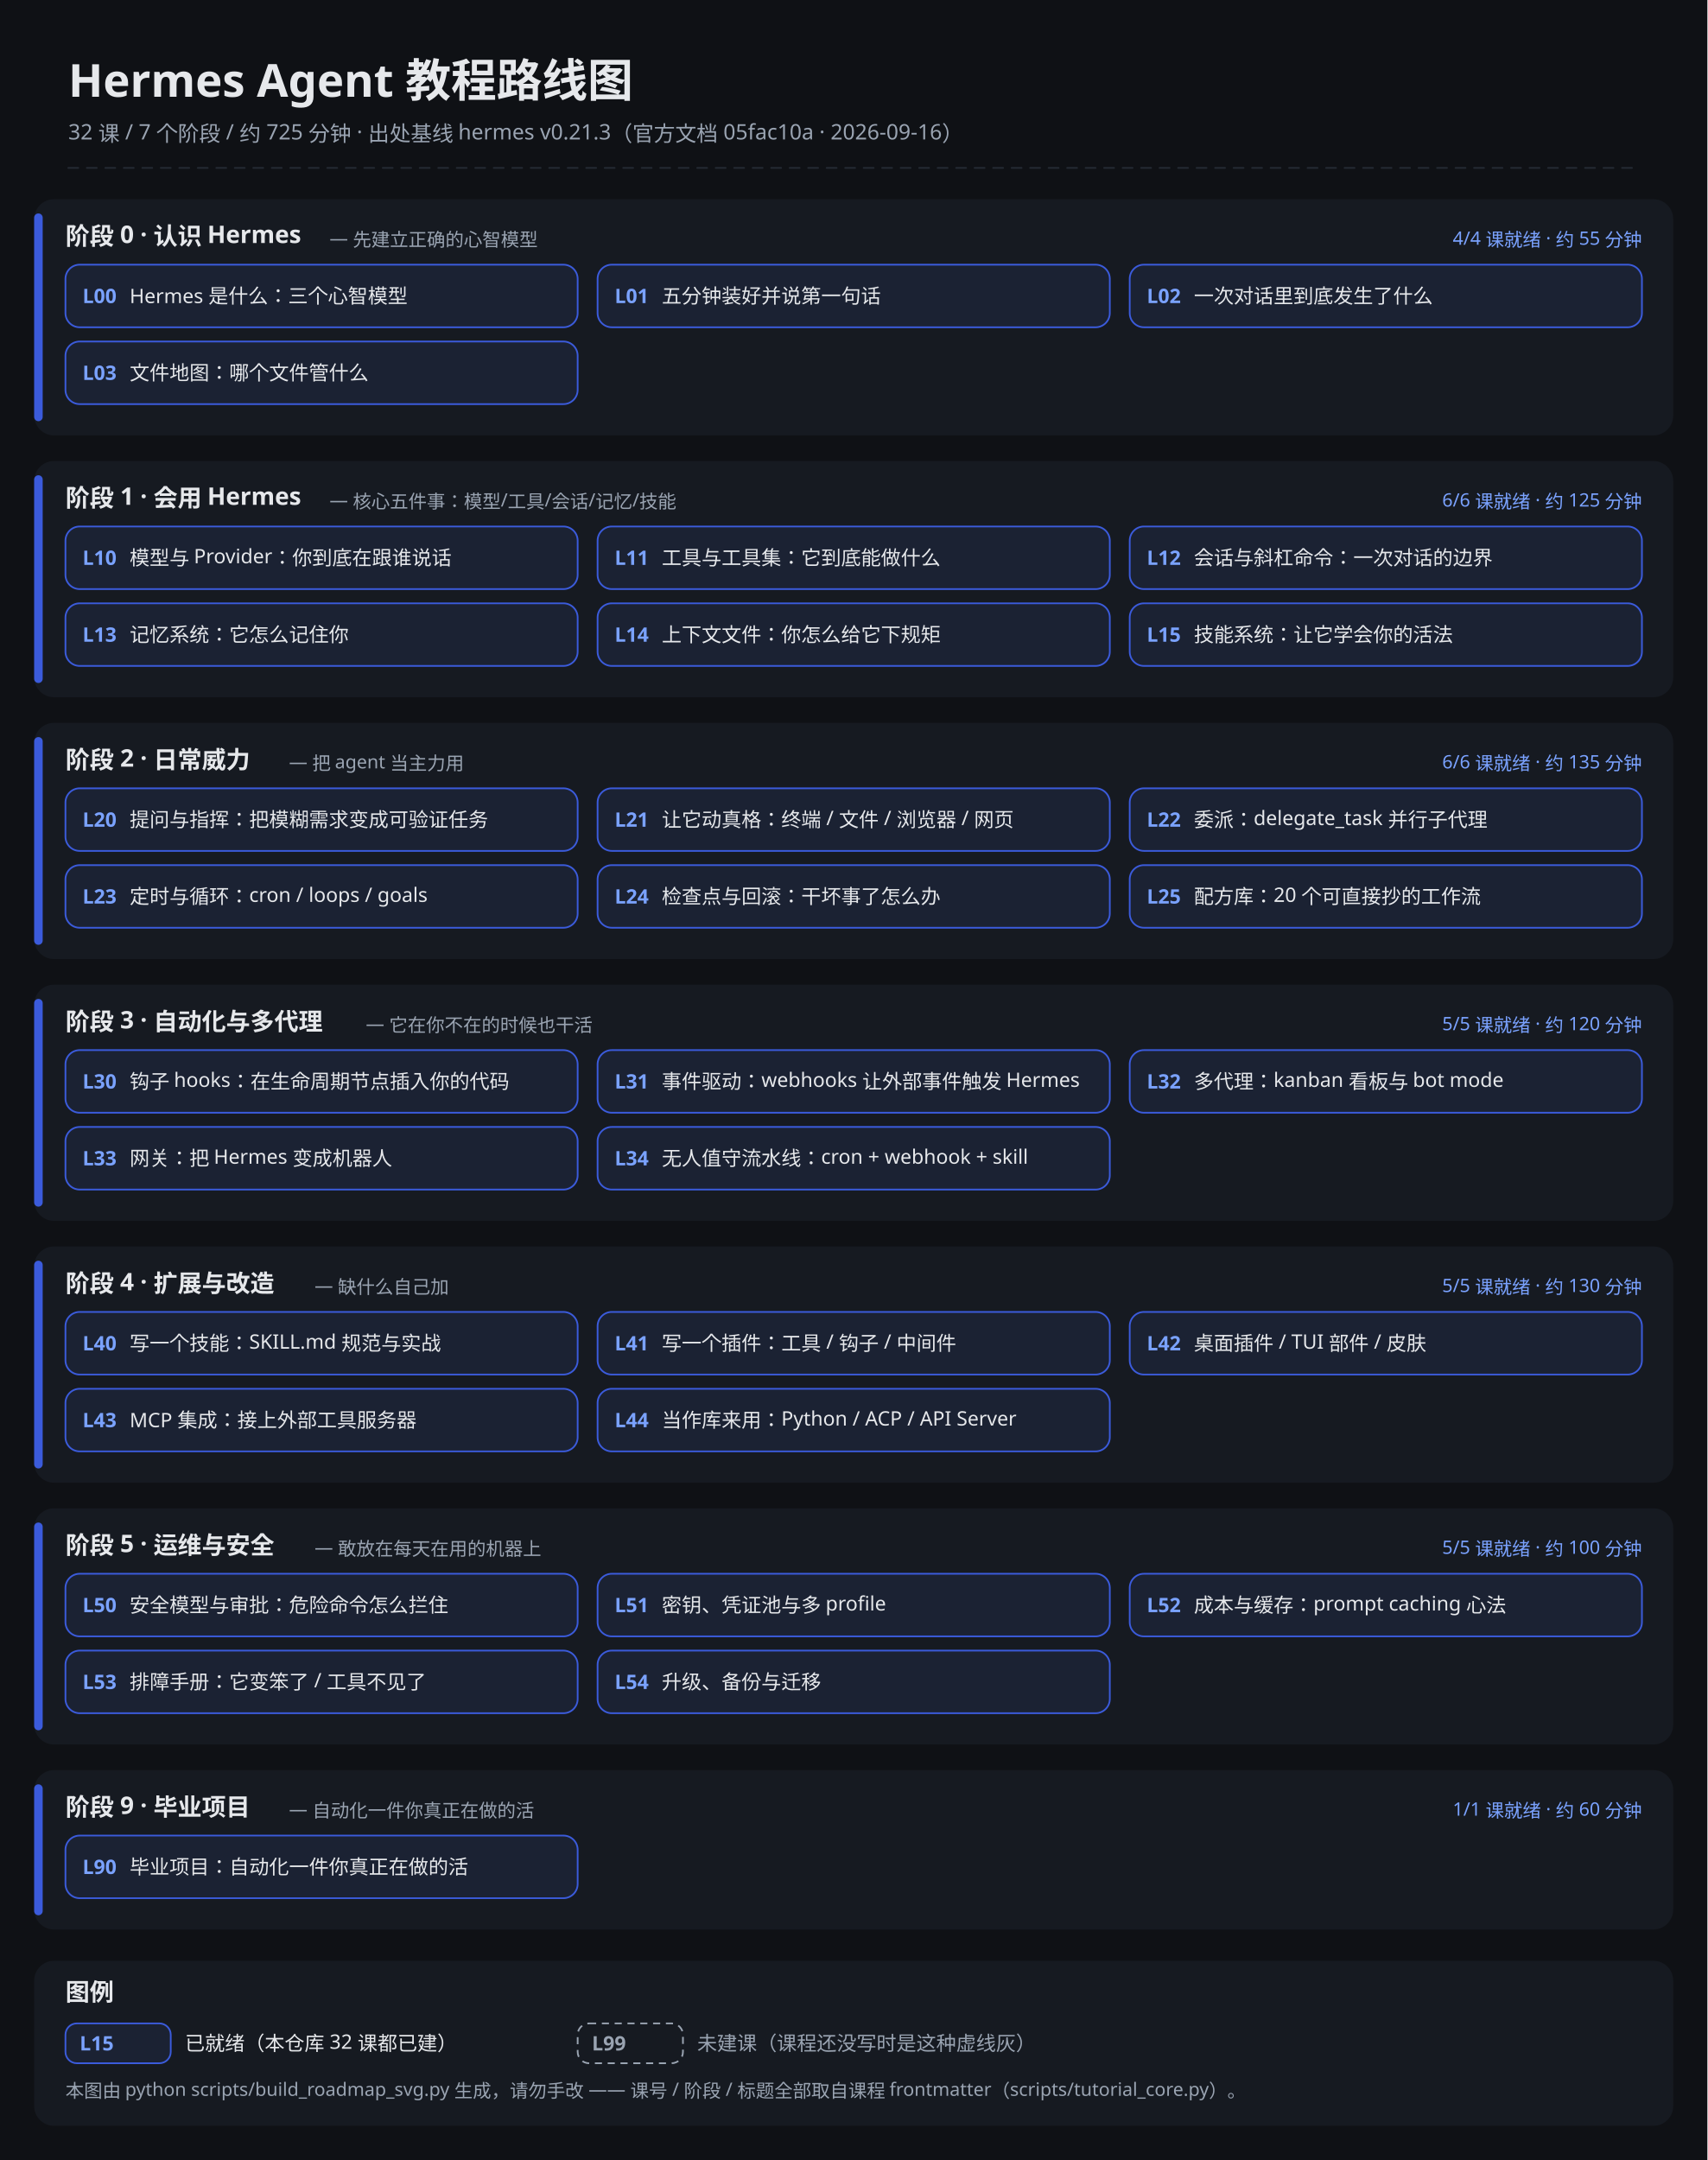
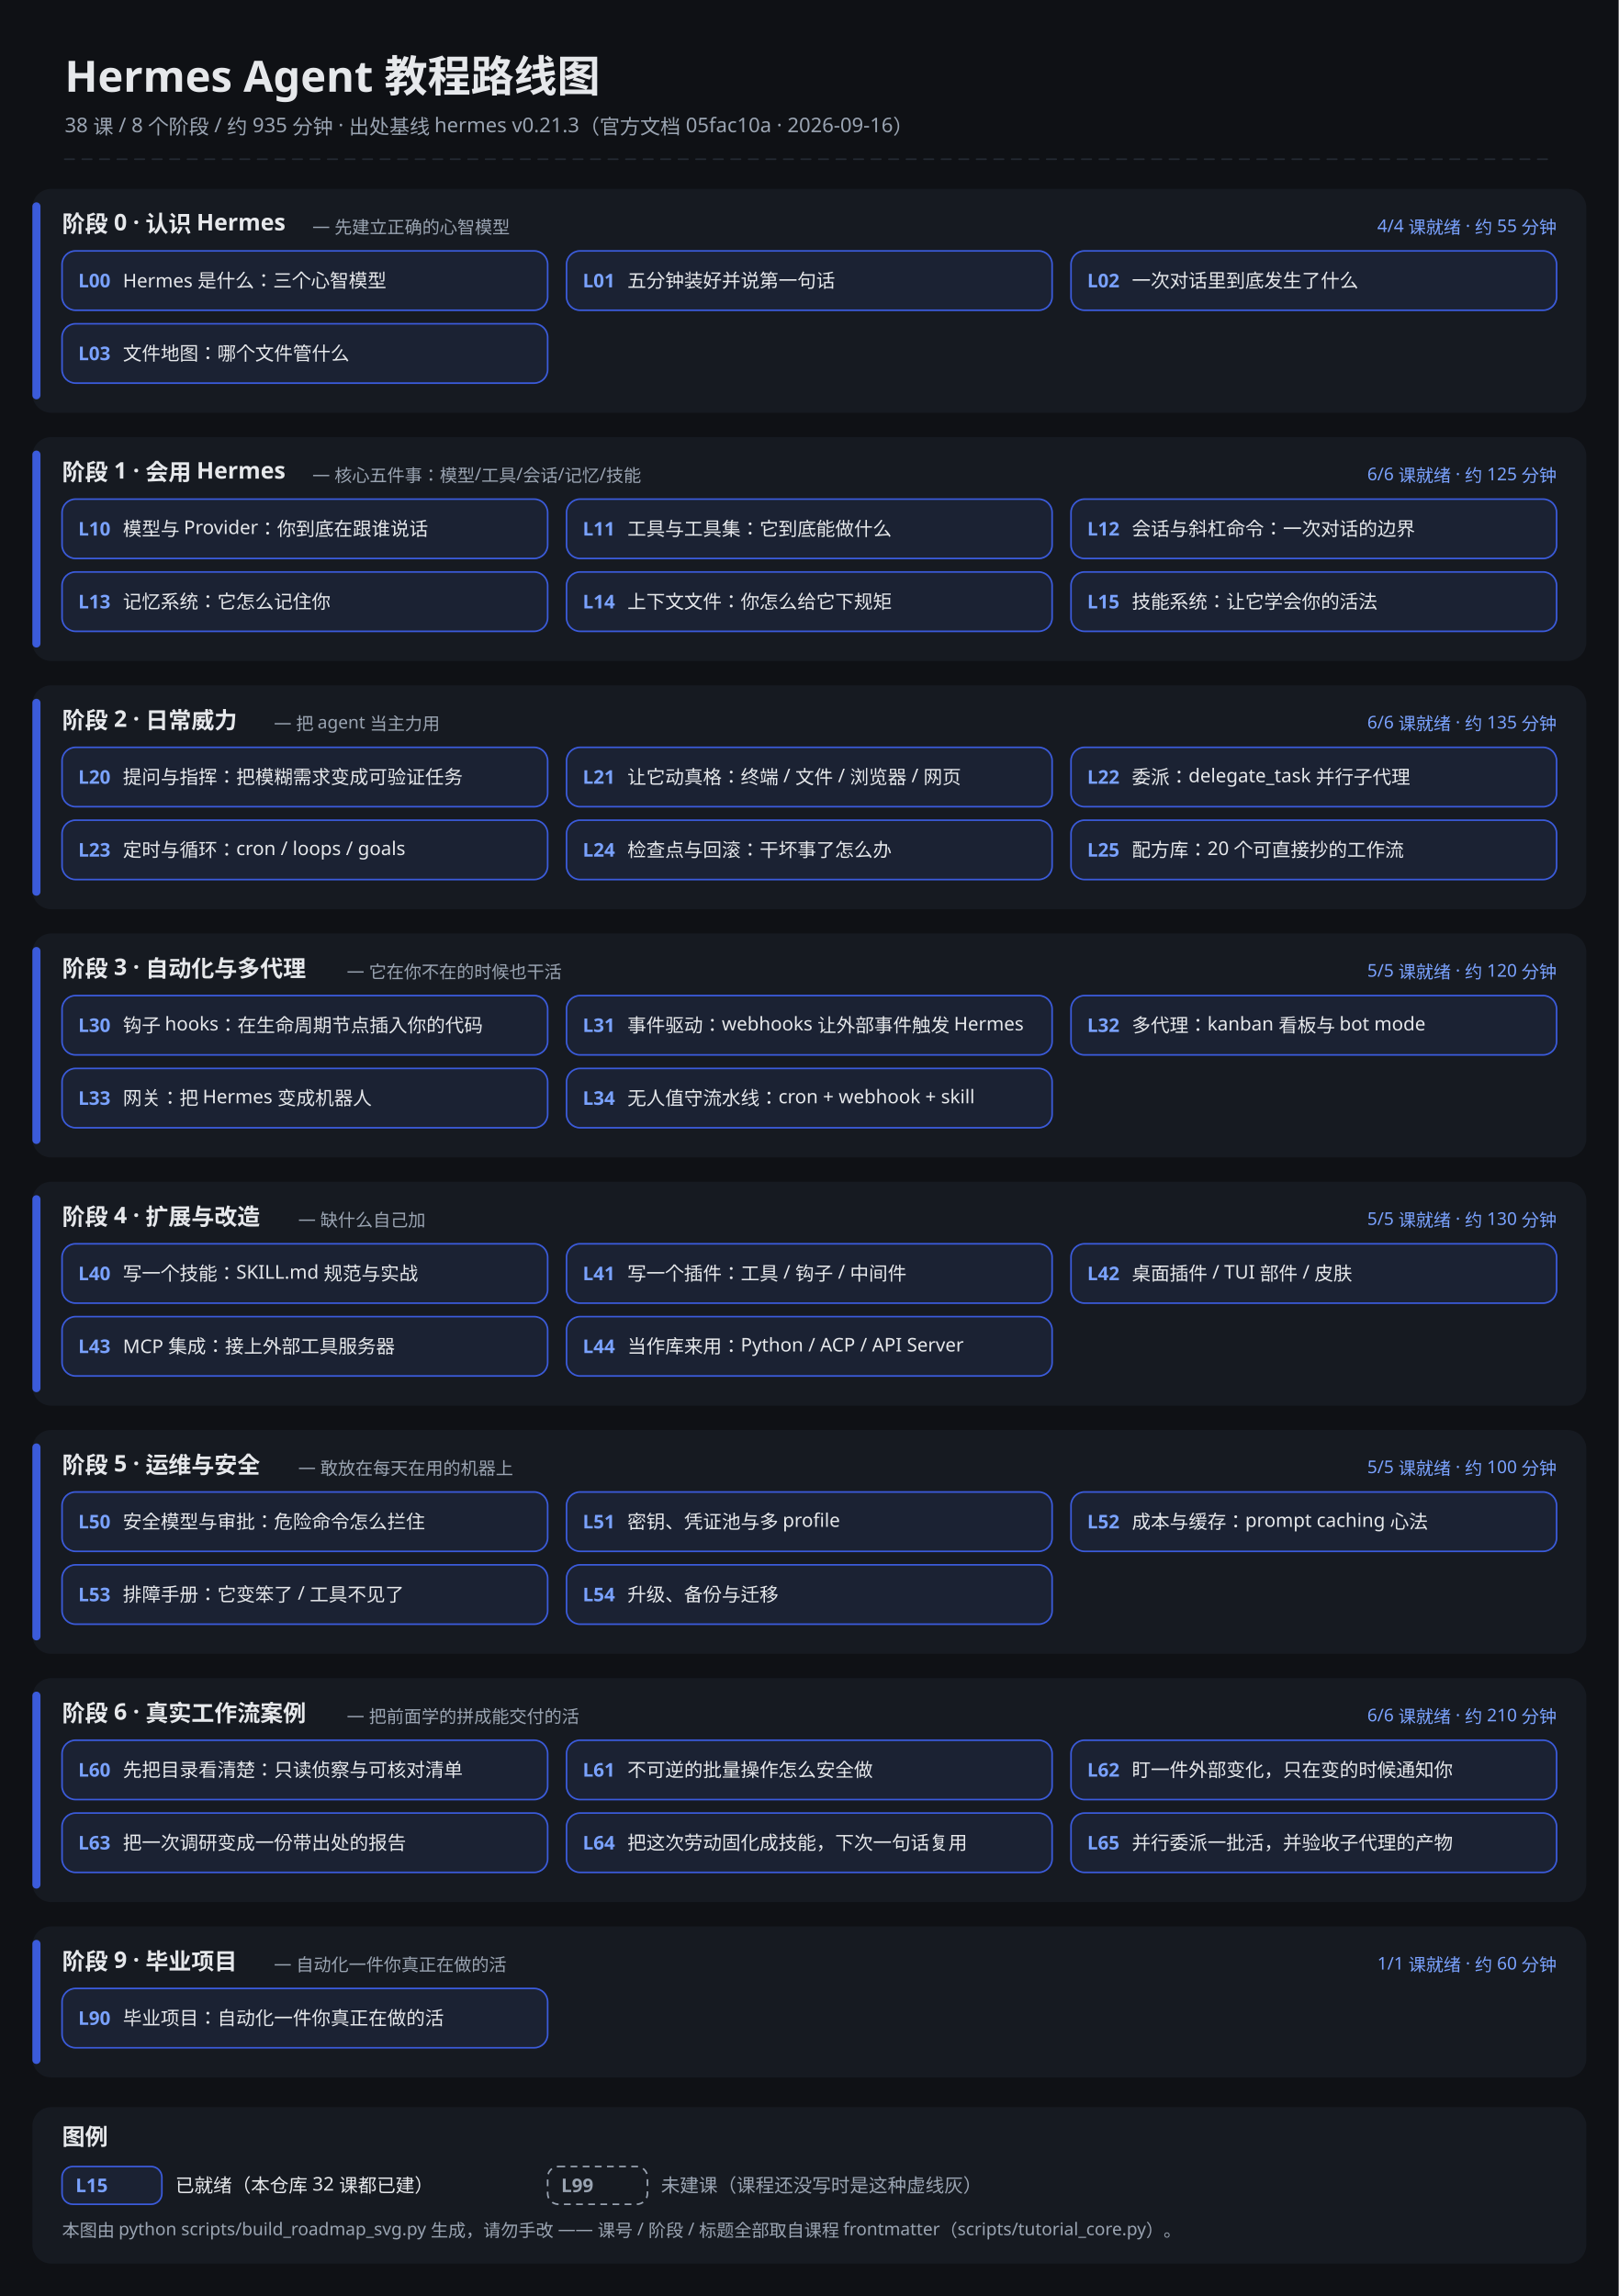
- <svg xmlns="http://www.w3.org/2000/svg" width="1200" height="1518" viewBox="0 0 1200 1518" role="img" aria-labelledby="rm-title rm-desc">
-   <rect x="0" y="0" width="1200" height="1518" fill="#0f1115" />
+ <svg xmlns="http://www.w3.org/2000/svg" width="1200" height="1702" viewBox="0 0 1200 1702" role="img" aria-labelledby="rm-title rm-desc">
+   <rect x="0" y="0" width="1200" height="1702" fill="#0f1115" />
  <text x="48" y="68" font-family="system-ui, 'Microsoft YaHei', 'PingFang SC', sans-serif" font-size="32" fill="#e6e8eb" font-weight="700">Hermes Agent 教程路线图</text>
-   <text x="48" y="98" font-family="system-ui, 'Microsoft YaHei', 'PingFang SC', sans-serif" font-size="15" fill="#9aa4b2">32 课 / 7 个阶段 / 约 725 分钟 · 出处基线 hermes v0.21.3（官方文档 05fac10a · 2026-09-16）</text>
+   <text x="48" y="98" font-family="system-ui, 'Microsoft YaHei', 'PingFang SC', sans-serif" font-size="15" fill="#9aa4b2">38 课 / 8 个阶段 / 约 935 分钟 · 出处基线 hermes v0.21.3（官方文档 05fac10a · 2026-09-16）</text>
  <line x1="48" y1="118" x2="1152" y2="118" stroke="#242a33" stroke-width="1.2" stroke-dasharray="7 6" stroke-linecap="round" />
  <rect x="24" y="140" width="1152" height="166" fill="#161a21" rx="14" />
  <rect x="24" y="150" width="6" height="146" fill="#3b5bdb" rx="3" />
  <text x="46" y="172" font-family="system-ui, 'Microsoft YaHei', 'PingFang SC', sans-serif" font-size="17" fill="#e6e8eb" font-weight="700">阶段 0 · 认识 Hermes</text>
  <text x="231.6" y="172" font-family="system-ui, 'Microsoft YaHei', 'PingFang SC', sans-serif" font-size="13" fill="#9aa4b2">— 先建立正确的心智模型</text>
  <text x="1154" y="172" font-family="system-ui, 'Microsoft YaHei', 'PingFang SC', sans-serif" font-size="13" fill="#7aa2ff" text-anchor="end">4/4 课就绪 · 约 55 分钟</text>
  <g>
    <rect x="46" y="186" width="360" height="44" fill="#1b2233" rx="10" stroke="#3b5bdb" stroke-width="1.2" />
    <text x="58" y="213" font-family="system-ui, 'Microsoft YaHei', 'PingFang SC', sans-serif" font-size="14" fill="#7aa2ff" font-weight="600">L00</text>
    <text x="91.1" y="213" font-family="system-ui, 'Microsoft YaHei', 'PingFang SC', sans-serif" font-size="14" fill="#e6e8eb">Hermes 是什么：三个心智模型</text>
  </g>
  <g>
    <rect x="420" y="186" width="360" height="44" fill="#1b2233" rx="10" stroke="#3b5bdb" stroke-width="1.2" />
    <text x="432" y="213" font-family="system-ui, 'Microsoft YaHei', 'PingFang SC', sans-serif" font-size="14" fill="#7aa2ff" font-weight="600">L01</text>
    <text x="465.1" y="213" font-family="system-ui, 'Microsoft YaHei', 'PingFang SC', sans-serif" font-size="14" fill="#e6e8eb">五分钟装好并说第一句话</text>
  </g>
  <g>
    <rect x="794" y="186" width="360" height="44" fill="#1b2233" rx="10" stroke="#3b5bdb" stroke-width="1.2" />
    <text x="806" y="213" font-family="system-ui, 'Microsoft YaHei', 'PingFang SC', sans-serif" font-size="14" fill="#7aa2ff" font-weight="600">L02</text>
    <text x="839.1" y="213" font-family="system-ui, 'Microsoft YaHei', 'PingFang SC', sans-serif" font-size="14" fill="#e6e8eb">一次对话里到底发生了什么</text>
  </g>
  <g>
    <rect x="46" y="240" width="360" height="44" fill="#1b2233" rx="10" stroke="#3b5bdb" stroke-width="1.2" />
    <text x="58" y="267" font-family="system-ui, 'Microsoft YaHei', 'PingFang SC', sans-serif" font-size="14" fill="#7aa2ff" font-weight="600">L03</text>
    <text x="91.1" y="267" font-family="system-ui, 'Microsoft YaHei', 'PingFang SC', sans-serif" font-size="14" fill="#e6e8eb">文件地图：哪个文件管什么</text>
  </g>
  <rect x="24" y="324" width="1152" height="166" fill="#161a21" rx="14" />
  <rect x="24" y="334" width="6" height="146" fill="#3b5bdb" rx="3" />
  <text x="46" y="356" font-family="system-ui, 'Microsoft YaHei', 'PingFang SC', sans-serif" font-size="17" fill="#e6e8eb" font-weight="700">阶段 1 · 会用 Hermes</text>
  <text x="231.6" y="356" font-family="system-ui, 'Microsoft YaHei', 'PingFang SC', sans-serif" font-size="13" fill="#9aa4b2">— 核心五件事：模型/工具/会话/记忆/技能</text>
  <text x="1154" y="356" font-family="system-ui, 'Microsoft YaHei', 'PingFang SC', sans-serif" font-size="13" fill="#7aa2ff" text-anchor="end">6/6 课就绪 · 约 125 分钟</text>
  <g>
    <rect x="46" y="370" width="360" height="44" fill="#1b2233" rx="10" stroke="#3b5bdb" stroke-width="1.2" />
    <text x="58" y="397" font-family="system-ui, 'Microsoft YaHei', 'PingFang SC', sans-serif" font-size="14" fill="#7aa2ff" font-weight="600">L10</text>
    <text x="91.1" y="397" font-family="system-ui, 'Microsoft YaHei', 'PingFang SC', sans-serif" font-size="14" fill="#e6e8eb">模型与 Provider：你到底在跟谁说话</text>
  </g>
  <g>
    <rect x="420" y="370" width="360" height="44" fill="#1b2233" rx="10" stroke="#3b5bdb" stroke-width="1.2" />
    <text x="432" y="397" font-family="system-ui, 'Microsoft YaHei', 'PingFang SC', sans-serif" font-size="14" fill="#7aa2ff" font-weight="600">L11</text>
    <text x="465.1" y="397" font-family="system-ui, 'Microsoft YaHei', 'PingFang SC', sans-serif" font-size="14" fill="#e6e8eb">工具与工具集：它到底能做什么</text>
  </g>
  <g>
    <rect x="794" y="370" width="360" height="44" fill="#1b2233" rx="10" stroke="#3b5bdb" stroke-width="1.2" />
    <text x="806" y="397" font-family="system-ui, 'Microsoft YaHei', 'PingFang SC', sans-serif" font-size="14" fill="#7aa2ff" font-weight="600">L12</text>
    <text x="839.1" y="397" font-family="system-ui, 'Microsoft YaHei', 'PingFang SC', sans-serif" font-size="14" fill="#e6e8eb">会话与斜杠命令：一次对话的边界</text>
  </g>
  <g>
    <rect x="46" y="424" width="360" height="44" fill="#1b2233" rx="10" stroke="#3b5bdb" stroke-width="1.2" />
    <text x="58" y="451" font-family="system-ui, 'Microsoft YaHei', 'PingFang SC', sans-serif" font-size="14" fill="#7aa2ff" font-weight="600">L13</text>
    <text x="91.1" y="451" font-family="system-ui, 'Microsoft YaHei', 'PingFang SC', sans-serif" font-size="14" fill="#e6e8eb">记忆系统：它怎么记住你</text>
  </g>
  <g>
    <rect x="420" y="424" width="360" height="44" fill="#1b2233" rx="10" stroke="#3b5bdb" stroke-width="1.2" />
    <text x="432" y="451" font-family="system-ui, 'Microsoft YaHei', 'PingFang SC', sans-serif" font-size="14" fill="#7aa2ff" font-weight="600">L14</text>
    <text x="465.1" y="451" font-family="system-ui, 'Microsoft YaHei', 'PingFang SC', sans-serif" font-size="14" fill="#e6e8eb">上下文文件：你怎么给它下规矩</text>
  </g>
  <g>
    <rect x="794" y="424" width="360" height="44" fill="#1b2233" rx="10" stroke="#3b5bdb" stroke-width="1.2" />
    <text x="806" y="451" font-family="system-ui, 'Microsoft YaHei', 'PingFang SC', sans-serif" font-size="14" fill="#7aa2ff" font-weight="600">L15</text>
    <text x="839.1" y="451" font-family="system-ui, 'Microsoft YaHei', 'PingFang SC', sans-serif" font-size="14" fill="#e6e8eb">技能系统：让它学会你的活法</text>
  </g>
  <rect x="24" y="508" width="1152" height="166" fill="#161a21" rx="14" />
  <rect x="24" y="518" width="6" height="146" fill="#3b5bdb" rx="3" />
  <text x="46" y="540" font-family="system-ui, 'Microsoft YaHei', 'PingFang SC', sans-serif" font-size="17" fill="#e6e8eb" font-weight="700">阶段 2 · 日常威力</text>
  <text x="203.1" y="540" font-family="system-ui, 'Microsoft YaHei', 'PingFang SC', sans-serif" font-size="13" fill="#9aa4b2">— 把 agent 当主力用</text>
  <text x="1154" y="540" font-family="system-ui, 'Microsoft YaHei', 'PingFang SC', sans-serif" font-size="13" fill="#7aa2ff" text-anchor="end">6/6 课就绪 · 约 135 分钟</text>
  <g>
    <rect x="46" y="554" width="360" height="44" fill="#1b2233" rx="10" stroke="#3b5bdb" stroke-width="1.2" />
    <text x="58" y="581" font-family="system-ui, 'Microsoft YaHei', 'PingFang SC', sans-serif" font-size="14" fill="#7aa2ff" font-weight="600">L20</text>
    <text x="91.1" y="581" font-family="system-ui, 'Microsoft YaHei', 'PingFang SC', sans-serif" font-size="14" fill="#e6e8eb">提问与指挥：把模糊需求变成可验证任务</text>
  </g>
  <g>
    <rect x="420" y="554" width="360" height="44" fill="#1b2233" rx="10" stroke="#3b5bdb" stroke-width="1.2" />
    <text x="432" y="581" font-family="system-ui, 'Microsoft YaHei', 'PingFang SC', sans-serif" font-size="14" fill="#7aa2ff" font-weight="600">L21</text>
    <text x="465.1" y="581" font-family="system-ui, 'Microsoft YaHei', 'PingFang SC', sans-serif" font-size="14" fill="#e6e8eb">让它动真格：终端 / 文件 / 浏览器 / 网页</text>
  </g>
  <g>
    <rect x="794" y="554" width="360" height="44" fill="#1b2233" rx="10" stroke="#3b5bdb" stroke-width="1.2" />
    <text x="806" y="581" font-family="system-ui, 'Microsoft YaHei', 'PingFang SC', sans-serif" font-size="14" fill="#7aa2ff" font-weight="600">L22</text>
    <text x="839.1" y="581" font-family="system-ui, 'Microsoft YaHei', 'PingFang SC', sans-serif" font-size="14" fill="#e6e8eb">委派：delegate_task 并行子代理</text>
  </g>
  <g>
    <rect x="46" y="608" width="360" height="44" fill="#1b2233" rx="10" stroke="#3b5bdb" stroke-width="1.2" />
    <text x="58" y="635" font-family="system-ui, 'Microsoft YaHei', 'PingFang SC', sans-serif" font-size="14" fill="#7aa2ff" font-weight="600">L23</text>
    <text x="91.1" y="635" font-family="system-ui, 'Microsoft YaHei', 'PingFang SC', sans-serif" font-size="14" fill="#e6e8eb">定时与循环：cron / loops / goals</text>
  </g>
  <g>
    <rect x="420" y="608" width="360" height="44" fill="#1b2233" rx="10" stroke="#3b5bdb" stroke-width="1.2" />
    <text x="432" y="635" font-family="system-ui, 'Microsoft YaHei', 'PingFang SC', sans-serif" font-size="14" fill="#7aa2ff" font-weight="600">L24</text>
    <text x="465.1" y="635" font-family="system-ui, 'Microsoft YaHei', 'PingFang SC', sans-serif" font-size="14" fill="#e6e8eb">检查点与回滚：干坏事了怎么办</text>
  </g>
  <g>
    <rect x="794" y="608" width="360" height="44" fill="#1b2233" rx="10" stroke="#3b5bdb" stroke-width="1.2" />
    <text x="806" y="635" font-family="system-ui, 'Microsoft YaHei', 'PingFang SC', sans-serif" font-size="14" fill="#7aa2ff" font-weight="600">L25</text>
    <text x="839.1" y="635" font-family="system-ui, 'Microsoft YaHei', 'PingFang SC', sans-serif" font-size="14" fill="#e6e8eb">配方库：20 个可直接抄的工作流</text>
  </g>
  <rect x="24" y="692" width="1152" height="166" fill="#161a21" rx="14" />
  <rect x="24" y="702" width="6" height="146" fill="#3b5bdb" rx="3" />
  <text x="46" y="724" font-family="system-ui, 'Microsoft YaHei', 'PingFang SC', sans-serif" font-size="17" fill="#e6e8eb" font-weight="700">阶段 3 · 自动化与多代理</text>
  <text x="257.1" y="724" font-family="system-ui, 'Microsoft YaHei', 'PingFang SC', sans-serif" font-size="13" fill="#9aa4b2">— 它在你不在的时候也干活</text>
  <text x="1154" y="724" font-family="system-ui, 'Microsoft YaHei', 'PingFang SC', sans-serif" font-size="13" fill="#7aa2ff" text-anchor="end">5/5 课就绪 · 约 120 分钟</text>
  <g>
    <rect x="46" y="738" width="360" height="44" fill="#1b2233" rx="10" stroke="#3b5bdb" stroke-width="1.2" />
    <text x="58" y="765" font-family="system-ui, 'Microsoft YaHei', 'PingFang SC', sans-serif" font-size="14" fill="#7aa2ff" font-weight="600">L30</text>
    <text x="91.1" y="765" font-family="system-ui, 'Microsoft YaHei', 'PingFang SC', sans-serif" font-size="14" fill="#e6e8eb">钩子 hooks：在生命周期节点插入你的代码</text>
  </g>
  <g>
    <rect x="420" y="738" width="360" height="44" fill="#1b2233" rx="10" stroke="#3b5bdb" stroke-width="1.2" />
    <text x="432" y="765" font-family="system-ui, 'Microsoft YaHei', 'PingFang SC', sans-serif" font-size="14" fill="#7aa2ff" font-weight="600">L31</text>
    <text x="465.1" y="765" font-family="system-ui, 'Microsoft YaHei', 'PingFang SC', sans-serif" font-size="14" fill="#e6e8eb">事件驱动：webhooks 让外部事件触发 Hermes</text>
  </g>
  <g>
    <rect x="794" y="738" width="360" height="44" fill="#1b2233" rx="10" stroke="#3b5bdb" stroke-width="1.2" />
    <text x="806" y="765" font-family="system-ui, 'Microsoft YaHei', 'PingFang SC', sans-serif" font-size="14" fill="#7aa2ff" font-weight="600">L32</text>
    <text x="839.1" y="765" font-family="system-ui, 'Microsoft YaHei', 'PingFang SC', sans-serif" font-size="14" fill="#e6e8eb">多代理：kanban 看板与 bot mode</text>
  </g>
  <g>
    <rect x="46" y="792" width="360" height="44" fill="#1b2233" rx="10" stroke="#3b5bdb" stroke-width="1.2" />
    <text x="58" y="819" font-family="system-ui, 'Microsoft YaHei', 'PingFang SC', sans-serif" font-size="14" fill="#7aa2ff" font-weight="600">L33</text>
    <text x="91.1" y="819" font-family="system-ui, 'Microsoft YaHei', 'PingFang SC', sans-serif" font-size="14" fill="#e6e8eb">网关：把 Hermes 变成机器人</text>
  </g>
  <g>
    <rect x="420" y="792" width="360" height="44" fill="#1b2233" rx="10" stroke="#3b5bdb" stroke-width="1.2" />
    <text x="432" y="819" font-family="system-ui, 'Microsoft YaHei', 'PingFang SC', sans-serif" font-size="14" fill="#7aa2ff" font-weight="600">L34</text>
    <text x="465.1" y="819" font-family="system-ui, 'Microsoft YaHei', 'PingFang SC', sans-serif" font-size="14" fill="#e6e8eb">无人值守流水线：cron + webhook + skill</text>
  </g>
  <rect x="24" y="876" width="1152" height="166" fill="#161a21" rx="14" />
  <rect x="24" y="886" width="6" height="146" fill="#3b5bdb" rx="3" />
  <text x="46" y="908" font-family="system-ui, 'Microsoft YaHei', 'PingFang SC', sans-serif" font-size="17" fill="#e6e8eb" font-weight="700">阶段 4 · 扩展与改造</text>
  <text x="221.1" y="908" font-family="system-ui, 'Microsoft YaHei', 'PingFang SC', sans-serif" font-size="13" fill="#9aa4b2">— 缺什么自己加</text>
  <text x="1154" y="908" font-family="system-ui, 'Microsoft YaHei', 'PingFang SC', sans-serif" font-size="13" fill="#7aa2ff" text-anchor="end">5/5 课就绪 · 约 130 分钟</text>
  <g>
    <rect x="46" y="922" width="360" height="44" fill="#1b2233" rx="10" stroke="#3b5bdb" stroke-width="1.2" />
    <text x="58" y="949" font-family="system-ui, 'Microsoft YaHei', 'PingFang SC', sans-serif" font-size="14" fill="#7aa2ff" font-weight="600">L40</text>
    <text x="91.1" y="949" font-family="system-ui, 'Microsoft YaHei', 'PingFang SC', sans-serif" font-size="14" fill="#e6e8eb">写一个技能：SKILL.md 规范与实战</text>
  </g>
  <g>
    <rect x="420" y="922" width="360" height="44" fill="#1b2233" rx="10" stroke="#3b5bdb" stroke-width="1.2" />
    <text x="432" y="949" font-family="system-ui, 'Microsoft YaHei', 'PingFang SC', sans-serif" font-size="14" fill="#7aa2ff" font-weight="600">L41</text>
    <text x="465.1" y="949" font-family="system-ui, 'Microsoft YaHei', 'PingFang SC', sans-serif" font-size="14" fill="#e6e8eb">写一个插件：工具 / 钩子 / 中间件</text>
  </g>
  <g>
    <rect x="794" y="922" width="360" height="44" fill="#1b2233" rx="10" stroke="#3b5bdb" stroke-width="1.2" />
    <text x="806" y="949" font-family="system-ui, 'Microsoft YaHei', 'PingFang SC', sans-serif" font-size="14" fill="#7aa2ff" font-weight="600">L42</text>
    <text x="839.1" y="949" font-family="system-ui, 'Microsoft YaHei', 'PingFang SC', sans-serif" font-size="14" fill="#e6e8eb">桌面插件 / TUI 部件 / 皮肤</text>
  </g>
  <g>
    <rect x="46" y="976" width="360" height="44" fill="#1b2233" rx="10" stroke="#3b5bdb" stroke-width="1.2" />
    <text x="58" y="1003" font-family="system-ui, 'Microsoft YaHei', 'PingFang SC', sans-serif" font-size="14" fill="#7aa2ff" font-weight="600">L43</text>
    <text x="91.1" y="1003" font-family="system-ui, 'Microsoft YaHei', 'PingFang SC', sans-serif" font-size="14" fill="#e6e8eb">MCP 集成：接上外部工具服务器</text>
  </g>
  <g>
    <rect x="420" y="976" width="360" height="44" fill="#1b2233" rx="10" stroke="#3b5bdb" stroke-width="1.2" />
    <text x="432" y="1003" font-family="system-ui, 'Microsoft YaHei', 'PingFang SC', sans-serif" font-size="14" fill="#7aa2ff" font-weight="600">L44</text>
    <text x="465.1" y="1003" font-family="system-ui, 'Microsoft YaHei', 'PingFang SC', sans-serif" font-size="14" fill="#e6e8eb">当作库来用：Python / ACP / API Server</text>
  </g>
  <rect x="24" y="1060" width="1152" height="166" fill="#161a21" rx="14" />
  <rect x="24" y="1070" width="6" height="146" fill="#3b5bdb" rx="3" />
  <text x="46" y="1092" font-family="system-ui, 'Microsoft YaHei', 'PingFang SC', sans-serif" font-size="17" fill="#e6e8eb" font-weight="700">阶段 5 · 运维与安全</text>
  <text x="221.1" y="1092" font-family="system-ui, 'Microsoft YaHei', 'PingFang SC', sans-serif" font-size="13" fill="#9aa4b2">— 敢放在每天在用的机器上</text>
  <text x="1154" y="1092" font-family="system-ui, 'Microsoft YaHei', 'PingFang SC', sans-serif" font-size="13" fill="#7aa2ff" text-anchor="end">5/5 课就绪 · 约 100 分钟</text>
  <g>
    <rect x="46" y="1106" width="360" height="44" fill="#1b2233" rx="10" stroke="#3b5bdb" stroke-width="1.2" />
    <text x="58" y="1133" font-family="system-ui, 'Microsoft YaHei', 'PingFang SC', sans-serif" font-size="14" fill="#7aa2ff" font-weight="600">L50</text>
    <text x="91.1" y="1133" font-family="system-ui, 'Microsoft YaHei', 'PingFang SC', sans-serif" font-size="14" fill="#e6e8eb">安全模型与审批：危险命令怎么拦住</text>
  </g>
  <g>
    <rect x="420" y="1106" width="360" height="44" fill="#1b2233" rx="10" stroke="#3b5bdb" stroke-width="1.2" />
    <text x="432" y="1133" font-family="system-ui, 'Microsoft YaHei', 'PingFang SC', sans-serif" font-size="14" fill="#7aa2ff" font-weight="600">L51</text>
    <text x="465.1" y="1133" font-family="system-ui, 'Microsoft YaHei', 'PingFang SC', sans-serif" font-size="14" fill="#e6e8eb">密钥、凭证池与多 profile</text>
  </g>
  <g>
    <rect x="794" y="1106" width="360" height="44" fill="#1b2233" rx="10" stroke="#3b5bdb" stroke-width="1.2" />
    <text x="806" y="1133" font-family="system-ui, 'Microsoft YaHei', 'PingFang SC', sans-serif" font-size="14" fill="#7aa2ff" font-weight="600">L52</text>
    <text x="839.1" y="1133" font-family="system-ui, 'Microsoft YaHei', 'PingFang SC', sans-serif" font-size="14" fill="#e6e8eb">成本与缓存：prompt caching 心法</text>
  </g>
  <g>
    <rect x="46" y="1160" width="360" height="44" fill="#1b2233" rx="10" stroke="#3b5bdb" stroke-width="1.2" />
    <text x="58" y="1187" font-family="system-ui, 'Microsoft YaHei', 'PingFang SC', sans-serif" font-size="14" fill="#7aa2ff" font-weight="600">L53</text>
    <text x="91.1" y="1187" font-family="system-ui, 'Microsoft YaHei', 'PingFang SC', sans-serif" font-size="14" fill="#e6e8eb">排障手册：它变笨了 / 工具不见了</text>
  </g>
  <g>
    <rect x="420" y="1160" width="360" height="44" fill="#1b2233" rx="10" stroke="#3b5bdb" stroke-width="1.2" />
    <text x="432" y="1187" font-family="system-ui, 'Microsoft YaHei', 'PingFang SC', sans-serif" font-size="14" fill="#7aa2ff" font-weight="600">L54</text>
    <text x="465.1" y="1187" font-family="system-ui, 'Microsoft YaHei', 'PingFang SC', sans-serif" font-size="14" fill="#e6e8eb">升级、备份与迁移</text>
  </g>
-   <rect x="24" y="1244" width="1152" height="112" fill="#161a21" rx="14" />
-   <rect x="24" y="1254" width="6" height="92" fill="#3b5bdb" rx="3" />
-   <text x="46" y="1276" font-family="system-ui, 'Microsoft YaHei', 'PingFang SC', sans-serif" font-size="17" fill="#e6e8eb" font-weight="700">阶段 9 · 毕业项目</text>
-   <text x="203.1" y="1276" font-family="system-ui, 'Microsoft YaHei', 'PingFang SC', sans-serif" font-size="13" fill="#9aa4b2">— 自动化一件你真正在做的活</text>
-   <text x="1154" y="1276" font-family="system-ui, 'Microsoft YaHei', 'PingFang SC', sans-serif" font-size="13" fill="#7aa2ff" text-anchor="end">1/1 课就绪 · 约 60 分钟</text>
+   <rect x="24" y="1244" width="1152" height="166" fill="#161a21" rx="14" />
+   <rect x="24" y="1254" width="6" height="146" fill="#3b5bdb" rx="3" />
+   <text x="46" y="1276" font-family="system-ui, 'Microsoft YaHei', 'PingFang SC', sans-serif" font-size="17" fill="#e6e8eb" font-weight="700">阶段 6 · 真实工作流案例</text>
+   <text x="257.1" y="1276" font-family="system-ui, 'Microsoft YaHei', 'PingFang SC', sans-serif" font-size="13" fill="#9aa4b2">— 把前面学的拼成能交付的活</text>
+   <text x="1154" y="1276" font-family="system-ui, 'Microsoft YaHei', 'PingFang SC', sans-serif" font-size="13" fill="#7aa2ff" text-anchor="end">6/6 课就绪 · 约 210 分钟</text>
  <g>
    <rect x="46" y="1290" width="360" height="44" fill="#1b2233" rx="10" stroke="#3b5bdb" stroke-width="1.2" />
-     <text x="58" y="1317" font-family="system-ui, 'Microsoft YaHei', 'PingFang SC', sans-serif" font-size="14" fill="#7aa2ff" font-weight="600">L90</text>
-     <text x="91.1" y="1317" font-family="system-ui, 'Microsoft YaHei', 'PingFang SC', sans-serif" font-size="14" fill="#e6e8eb">毕业项目：自动化一件你真正在做的活</text>
-   </g>
-   <rect x="24" y="1378" width="1152" height="116" fill="#161a21" rx="14" />
-   <text x="46" y="1406" font-family="system-ui, 'Microsoft YaHei', 'PingFang SC', sans-serif" font-size="17" fill="#e6e8eb" font-weight="700">图例</text>
-   <rect x="46" y="1422" width="74" height="28" fill="#1b2233" rx="8" stroke="#3b5bdb" stroke-width="1.2" />
-   <text x="56" y="1441" font-family="system-ui, 'Microsoft YaHei', 'PingFang SC', sans-serif" font-size="14" fill="#7aa2ff" font-weight="600">L15</text>
-   <text x="130" y="1441" font-family="system-ui, 'Microsoft YaHei', 'PingFang SC', sans-serif" font-size="14" fill="#e6e8eb">已就绪（本仓库 32 课都已建）</text>
-   <rect x="406" y="1422" width="74" height="28" fill="none" rx="8" stroke="#9aa4b2" stroke-width="1.2" stroke-dasharray="5 4" />
-   <text x="416" y="1441" font-family="system-ui, 'Microsoft YaHei', 'PingFang SC', sans-serif" font-size="14" fill="#9aa4b2" font-weight="600">L99</text>
-   <text x="490" y="1441" font-family="system-ui, 'Microsoft YaHei', 'PingFang SC', sans-serif" font-size="14" fill="#9aa4b2">未建课（课程还没写时是这种虚线灰）</text>
-   <text x="46" y="1474" font-family="system-ui, 'Microsoft YaHei', 'PingFang SC', sans-serif" font-size="13" fill="#9aa4b2">本图由 python scripts/build_roadmap_svg.py 生成，请勿手改 —— 课号 / 阶段 / 标题全部取自课程 frontmatter（scripts/tutorial_core.py）。</text>
+     <text x="58" y="1317" font-family="system-ui, 'Microsoft YaHei', 'PingFang SC', sans-serif" font-size="14" fill="#7aa2ff" font-weight="600">L60</text>
+     <text x="91.1" y="1317" font-family="system-ui, 'Microsoft YaHei', 'PingFang SC', sans-serif" font-size="14" fill="#e6e8eb">先把目录看清楚：只读侦察与可核对清单</text>
+   </g>
+   <g>
+     <rect x="420" y="1290" width="360" height="44" fill="#1b2233" rx="10" stroke="#3b5bdb" stroke-width="1.2" />
+     <text x="432" y="1317" font-family="system-ui, 'Microsoft YaHei', 'PingFang SC', sans-serif" font-size="14" fill="#7aa2ff" font-weight="600">L61</text>
+     <text x="465.1" y="1317" font-family="system-ui, 'Microsoft YaHei', 'PingFang SC', sans-serif" font-size="14" fill="#e6e8eb">不可逆的批量操作怎么安全做</text>
+   </g>
+   <g>
+     <rect x="794" y="1290" width="360" height="44" fill="#1b2233" rx="10" stroke="#3b5bdb" stroke-width="1.2" />
+     <text x="806" y="1317" font-family="system-ui, 'Microsoft YaHei', 'PingFang SC', sans-serif" font-size="14" fill="#7aa2ff" font-weight="600">L62</text>
+     <text x="839.1" y="1317" font-family="system-ui, 'Microsoft YaHei', 'PingFang SC', sans-serif" font-size="14" fill="#e6e8eb">盯一件外部变化，只在变的时候通知你</text>
+   </g>
+   <g>
+     <rect x="46" y="1344" width="360" height="44" fill="#1b2233" rx="10" stroke="#3b5bdb" stroke-width="1.2" />
+     <text x="58" y="1371" font-family="system-ui, 'Microsoft YaHei', 'PingFang SC', sans-serif" font-size="14" fill="#7aa2ff" font-weight="600">L63</text>
+     <text x="91.1" y="1371" font-family="system-ui, 'Microsoft YaHei', 'PingFang SC', sans-serif" font-size="14" fill="#e6e8eb">把一次调研变成一份带出处的报告</text>
+   </g>
+   <g>
+     <rect x="420" y="1344" width="360" height="44" fill="#1b2233" rx="10" stroke="#3b5bdb" stroke-width="1.2" />
+     <text x="432" y="1371" font-family="system-ui, 'Microsoft YaHei', 'PingFang SC', sans-serif" font-size="14" fill="#7aa2ff" font-weight="600">L64</text>
+     <text x="465.1" y="1371" font-family="system-ui, 'Microsoft YaHei', 'PingFang SC', sans-serif" font-size="14" fill="#e6e8eb">把这次劳动固化成技能，下次一句话复用</text>
+   </g>
+   <g>
+     <rect x="794" y="1344" width="360" height="44" fill="#1b2233" rx="10" stroke="#3b5bdb" stroke-width="1.2" />
+     <text x="806" y="1371" font-family="system-ui, 'Microsoft YaHei', 'PingFang SC', sans-serif" font-size="14" fill="#7aa2ff" font-weight="600">L65</text>
+     <text x="839.1" y="1371" font-family="system-ui, 'Microsoft YaHei', 'PingFang SC', sans-serif" font-size="14" fill="#e6e8eb">并行委派一批活，并验收子代理的产物</text>
+   </g>
+   <rect x="24" y="1428" width="1152" height="112" fill="#161a21" rx="14" />
+   <rect x="24" y="1438" width="6" height="92" fill="#3b5bdb" rx="3" />
+   <text x="46" y="1460" font-family="system-ui, 'Microsoft YaHei', 'PingFang SC', sans-serif" font-size="17" fill="#e6e8eb" font-weight="700">阶段 9 · 毕业项目</text>
+   <text x="203.1" y="1460" font-family="system-ui, 'Microsoft YaHei', 'PingFang SC', sans-serif" font-size="13" fill="#9aa4b2">— 自动化一件你真正在做的活</text>
+   <text x="1154" y="1460" font-family="system-ui, 'Microsoft YaHei', 'PingFang SC', sans-serif" font-size="13" fill="#7aa2ff" text-anchor="end">1/1 课就绪 · 约 60 分钟</text>
+   <g>
+     <rect x="46" y="1474" width="360" height="44" fill="#1b2233" rx="10" stroke="#3b5bdb" stroke-width="1.2" />
+     <text x="58" y="1501" font-family="system-ui, 'Microsoft YaHei', 'PingFang SC', sans-serif" font-size="14" fill="#7aa2ff" font-weight="600">L90</text>
+     <text x="91.1" y="1501" font-family="system-ui, 'Microsoft YaHei', 'PingFang SC', sans-serif" font-size="14" fill="#e6e8eb">毕业项目：自动化一件你真正在做的活</text>
+   </g>
+   <rect x="24" y="1562" width="1152" height="116" fill="#161a21" rx="14" />
+   <text x="46" y="1590" font-family="system-ui, 'Microsoft YaHei', 'PingFang SC', sans-serif" font-size="17" fill="#e6e8eb" font-weight="700">图例</text>
+   <rect x="46" y="1606" width="74" height="28" fill="#1b2233" rx="8" stroke="#3b5bdb" stroke-width="1.2" />
+   <text x="56" y="1625" font-family="system-ui, 'Microsoft YaHei', 'PingFang SC', sans-serif" font-size="14" fill="#7aa2ff" font-weight="600">L15</text>
+   <text x="130" y="1625" font-family="system-ui, 'Microsoft YaHei', 'PingFang SC', sans-serif" font-size="14" fill="#e6e8eb">已就绪（本仓库 32 课都已建）</text>
+   <rect x="406" y="1606" width="74" height="28" fill="none" rx="8" stroke="#9aa4b2" stroke-width="1.2" stroke-dasharray="5 4" />
+   <text x="416" y="1625" font-family="system-ui, 'Microsoft YaHei', 'PingFang SC', sans-serif" font-size="14" fill="#9aa4b2" font-weight="600">L99</text>
+   <text x="490" y="1625" font-family="system-ui, 'Microsoft YaHei', 'PingFang SC', sans-serif" font-size="14" fill="#9aa4b2">未建课（课程还没写时是这种虚线灰）</text>
+   <text x="46" y="1658" font-family="system-ui, 'Microsoft YaHei', 'PingFang SC', sans-serif" font-size="13" fill="#9aa4b2">本图由 python scripts/build_roadmap_svg.py 生成，请勿手改 —— 课号 / 阶段 / 标题全部取自课程 frontmatter（scripts/tutorial_core.py）。</text>
</svg>
